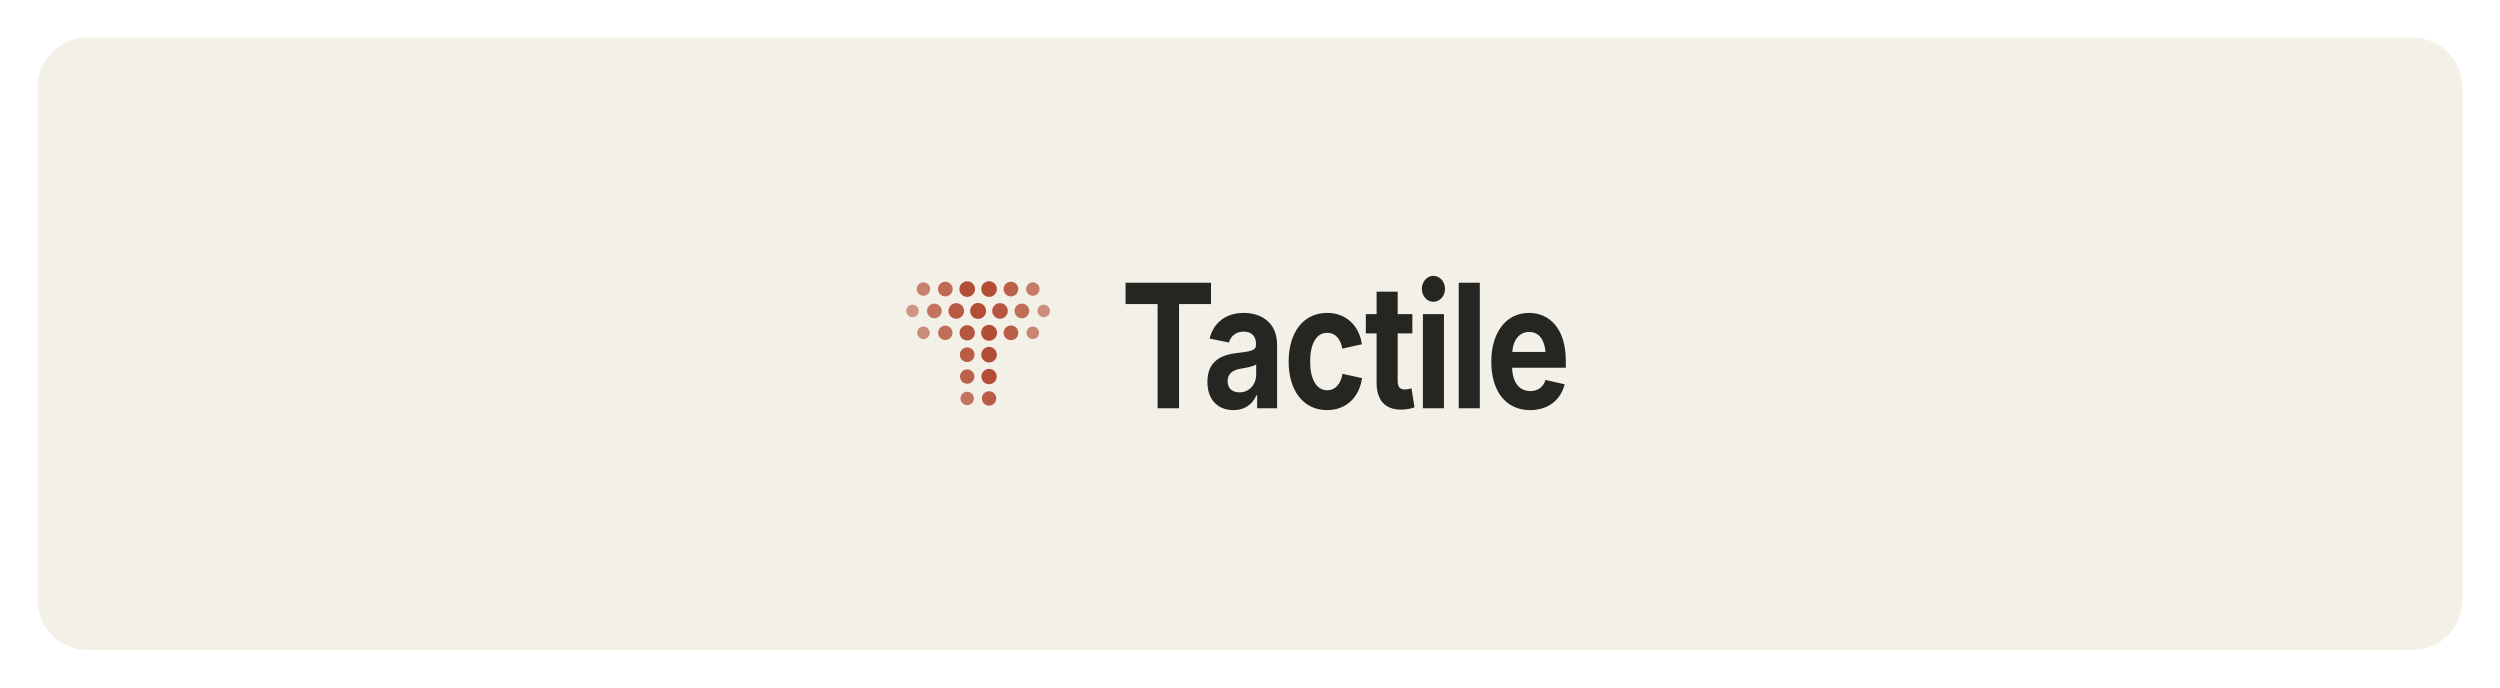
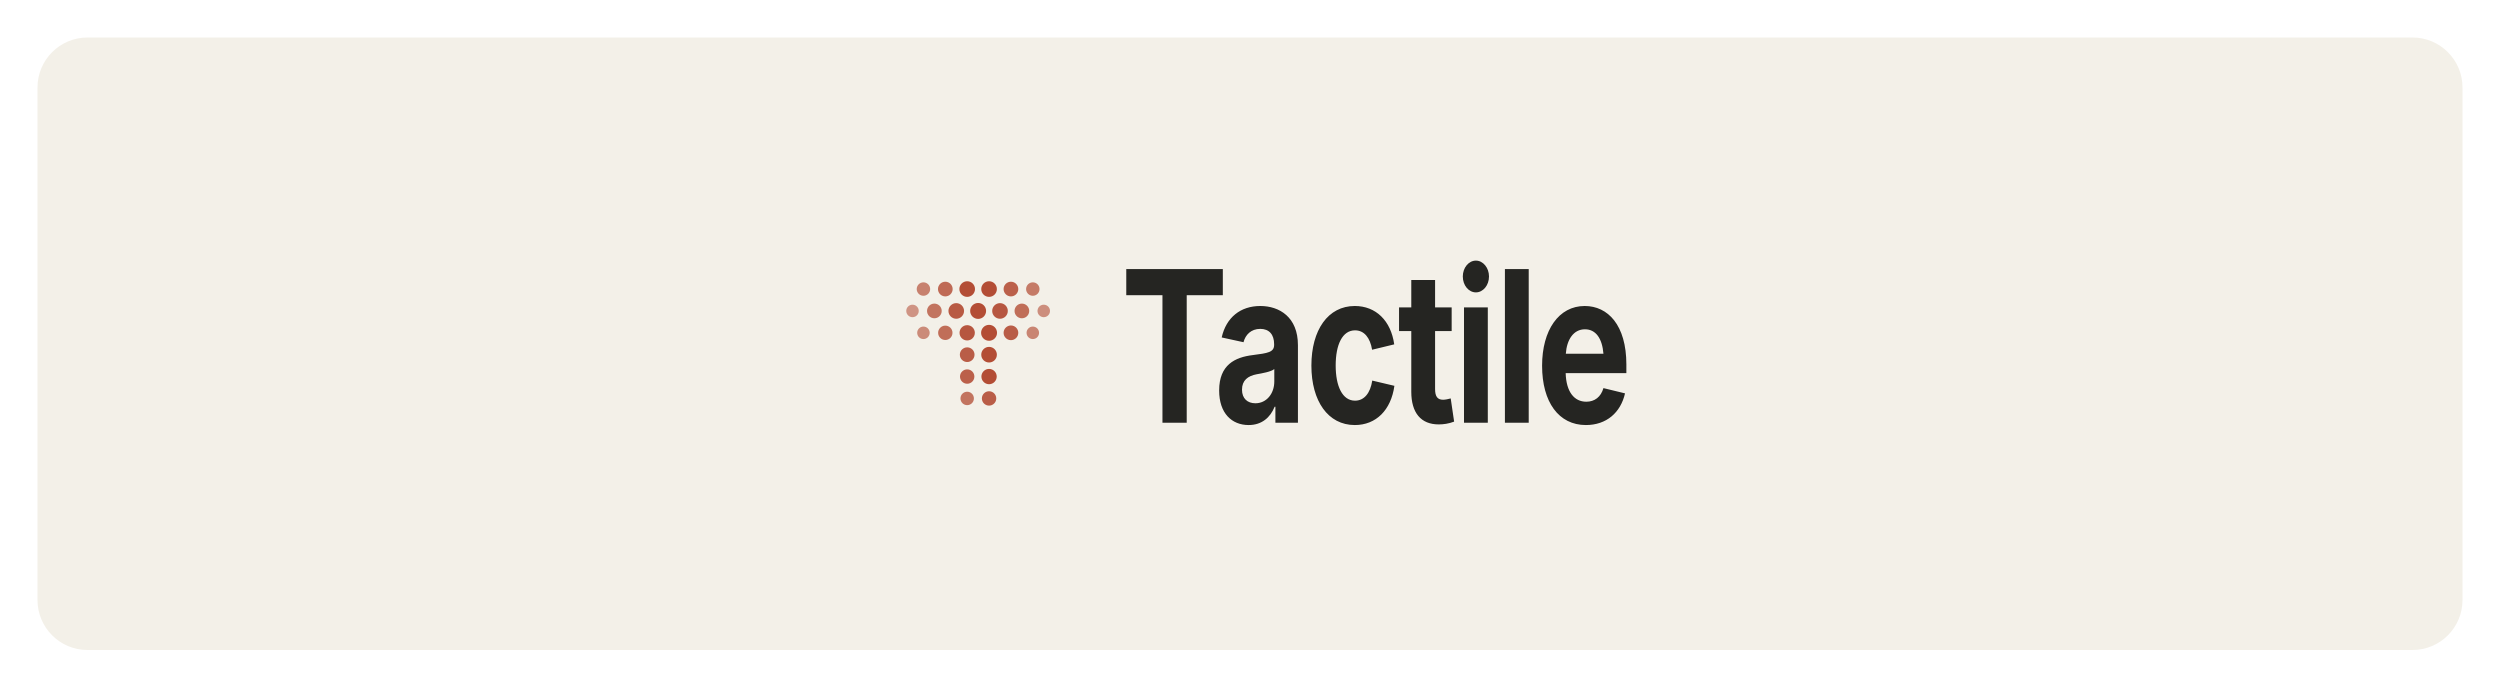
<svg xmlns="http://www.w3.org/2000/svg" viewBox="0 0 1600 440" role="img" aria-labelledby="title desc">
  <rect x="24" y="24" width="1552" height="392" rx="32" fill="#F3F0E8" />
  <g transform="translate(804 220)">
    <g transform="translate(-231 -53)" fill="#B34D35" shape-rendering="geometricPrecision">
      <circle cx="18" cy="18" r="4.3" opacity=".68" />
      <circle cx="32" cy="18" r="4.7" opacity=".82" />
      <circle cx="46" cy="18" r="5" />
      <circle cx="60" cy="18" r="5" />
      <circle cx="74" cy="18" r="4.7" opacity=".88" />
      <circle cx="88" cy="18" r="4.3" opacity=".72" />
      <circle cx="11" cy="32" r="4" opacity=".56" />
      <circle cx="25" cy="32" r="4.7" opacity=".76" />
      <circle cx="39" cy="32" r="5" opacity=".92" />
      <circle cx="53" cy="32" r="5.1" />
      <circle cx="67" cy="32" r="5" opacity=".94" />
      <circle cx="81" cy="32" r="4.7" opacity=".8" />
      <circle cx="95" cy="32" r="4" opacity=".6" />
      <circle cx="18" cy="46" r="4" opacity=".62" />
      <circle cx="32" cy="46" r="4.6" opacity=".8" />
      <circle cx="46" cy="46" r="4.9" opacity=".94" />
      <circle cx="60" cy="46" r="5.1" />
      <circle cx="74" cy="46" r="4.7" opacity=".9" />
      <circle cx="88" cy="46" r="4" opacity=".66" />
      <circle cx="46" cy="60" r="4.7" opacity=".9" />
      <circle cx="60" cy="60" r="5" />
      <circle cx="46" cy="74" r="4.6" opacity=".88" />
      <circle cx="60" cy="74" r="4.9" />
      <circle cx="46" cy="88" r="4.3" opacity=".76" />
      <circle cx="60" cy="88" r="4.6" opacity=".9" />
    </g>
-     <g transform="translate(-87 0) scale(1 1.2)">
-       <text x="0" y="0" fill="#252522" font-family="Public Sans, Inter, Arial, sans-serif" font-size="92" font-weight="700" letter-spacing="-2" dominant-baseline="middle">Tactile</text>
+     <g transform="translate(-87 0) scale(1 1.3)">
+       <text x="0" y="0" fill="#252522" font-family="Public Sans, Inter, Arial, sans-serif" font-size="104" font-weight="700" letter-spacing="-2" dominant-baseline="middle">Tactile</text>
    </g>
  </g>
</svg>
